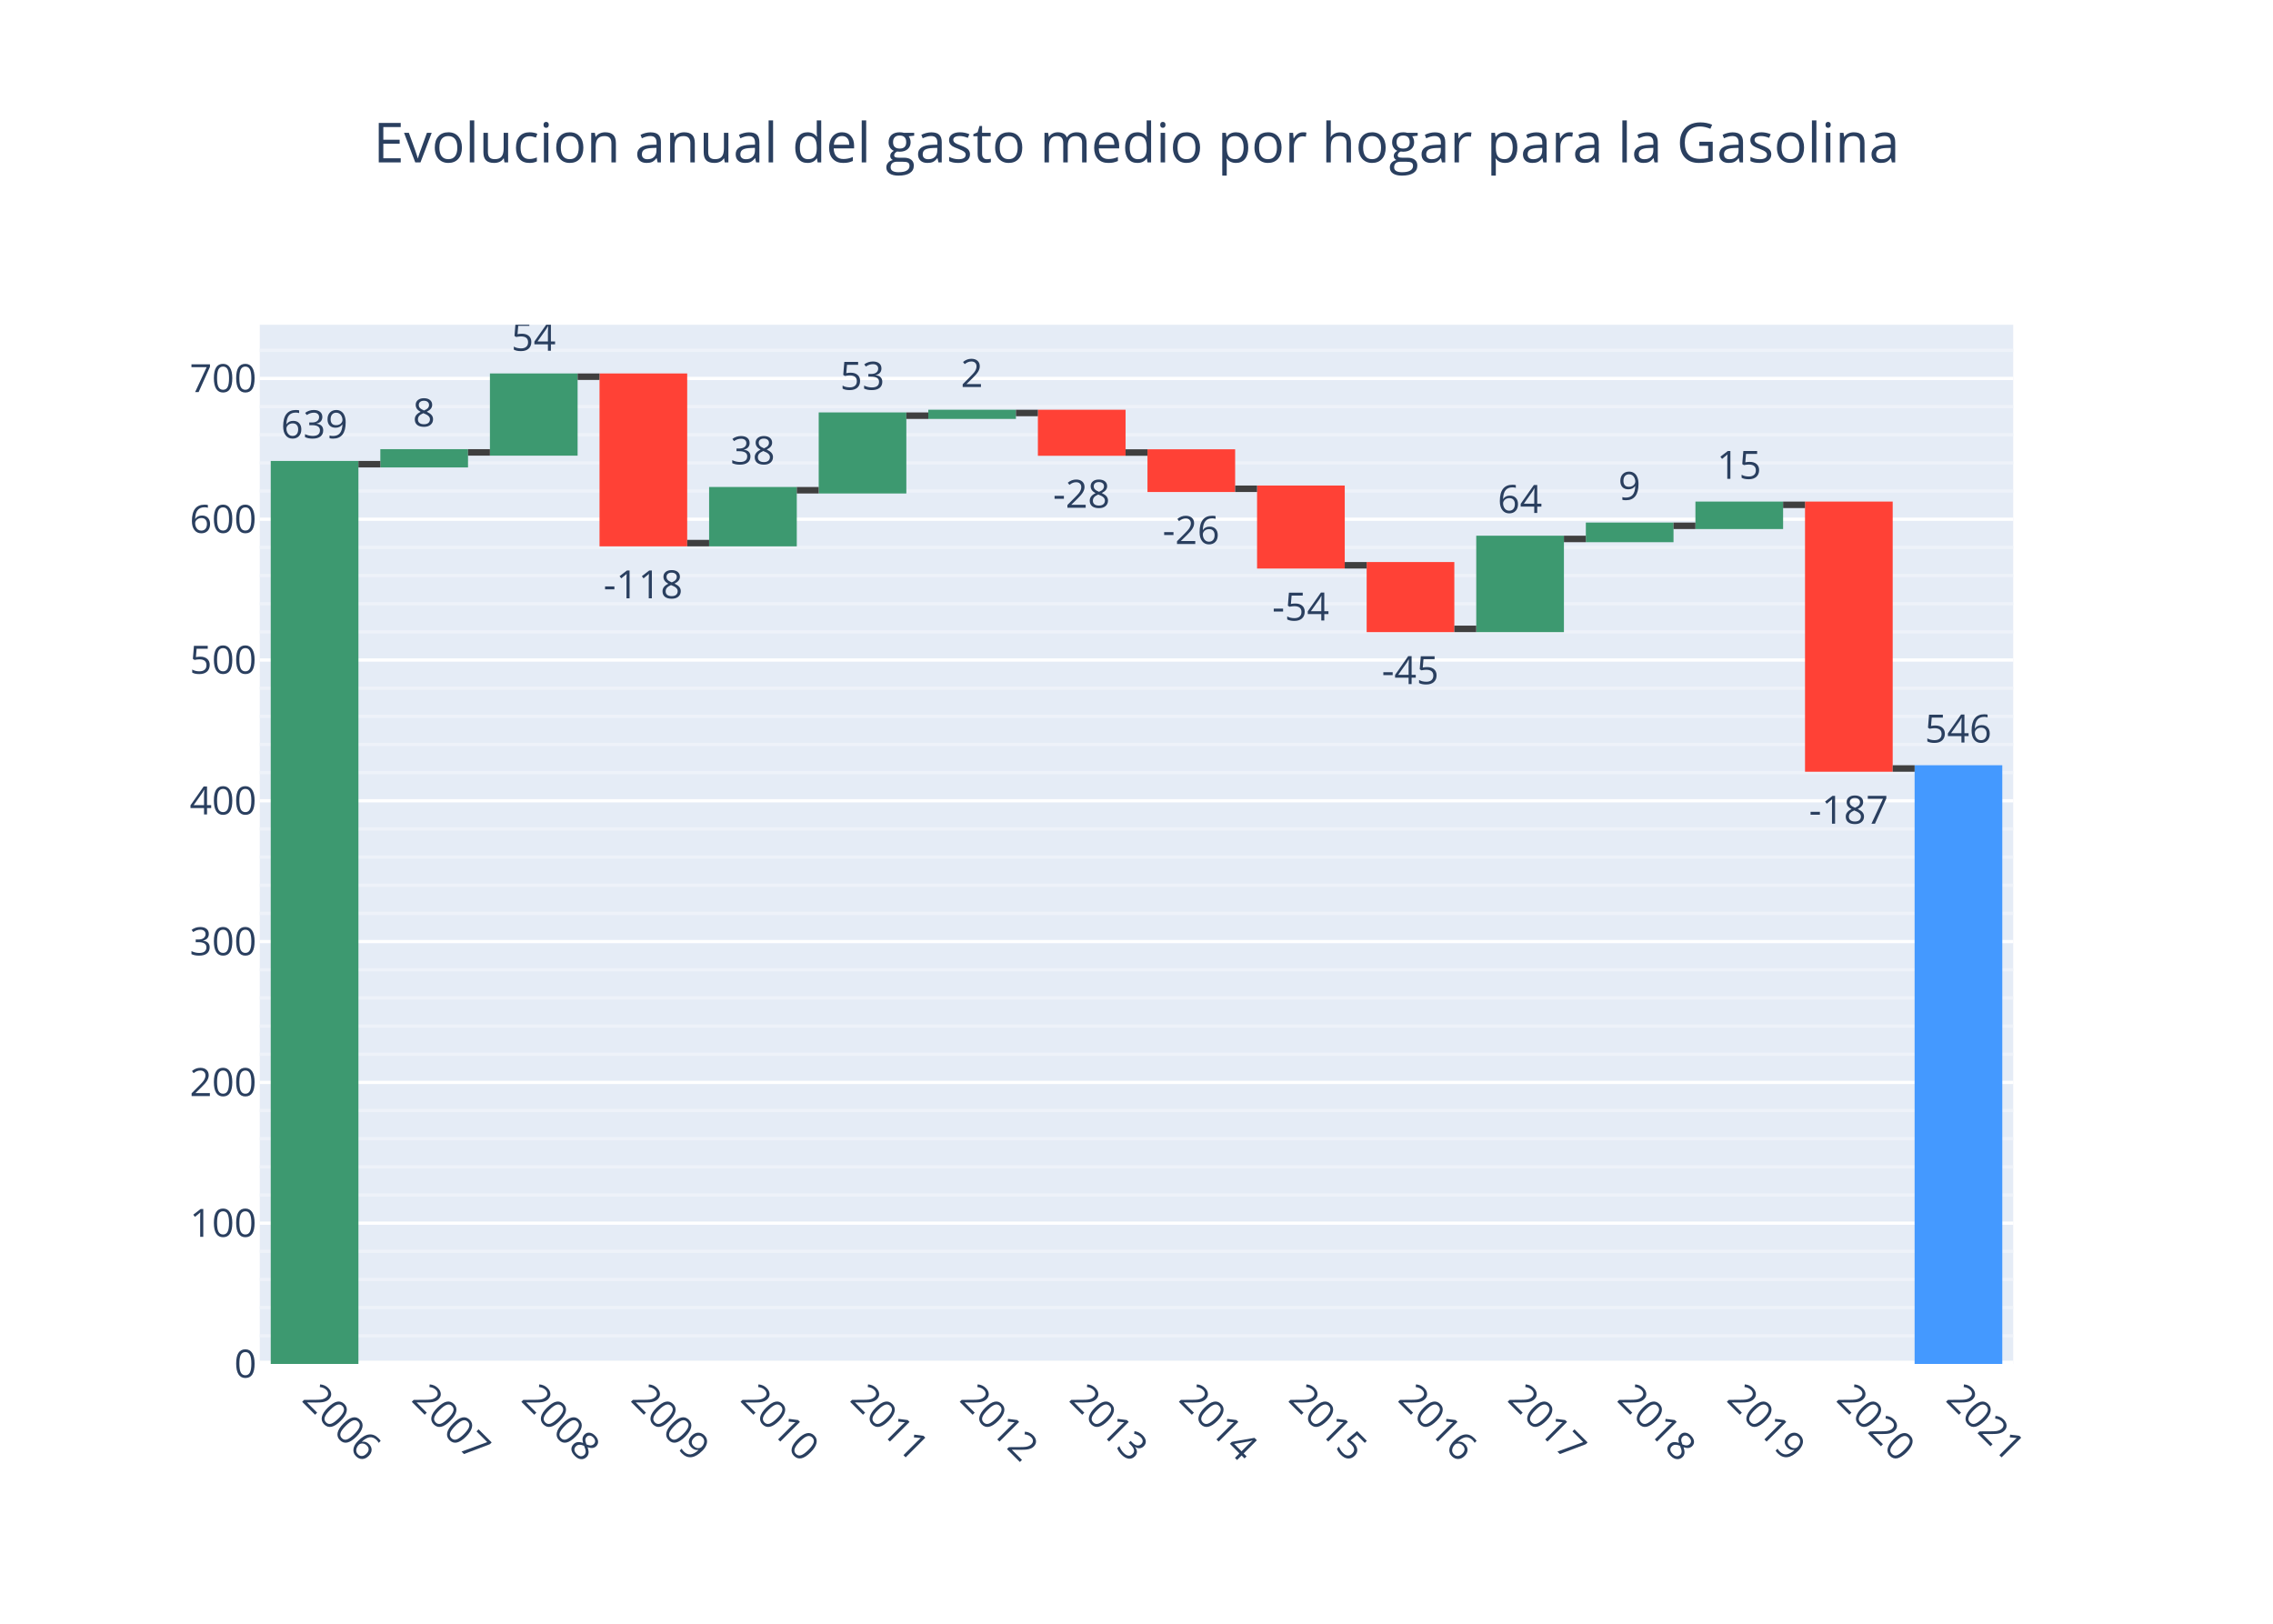
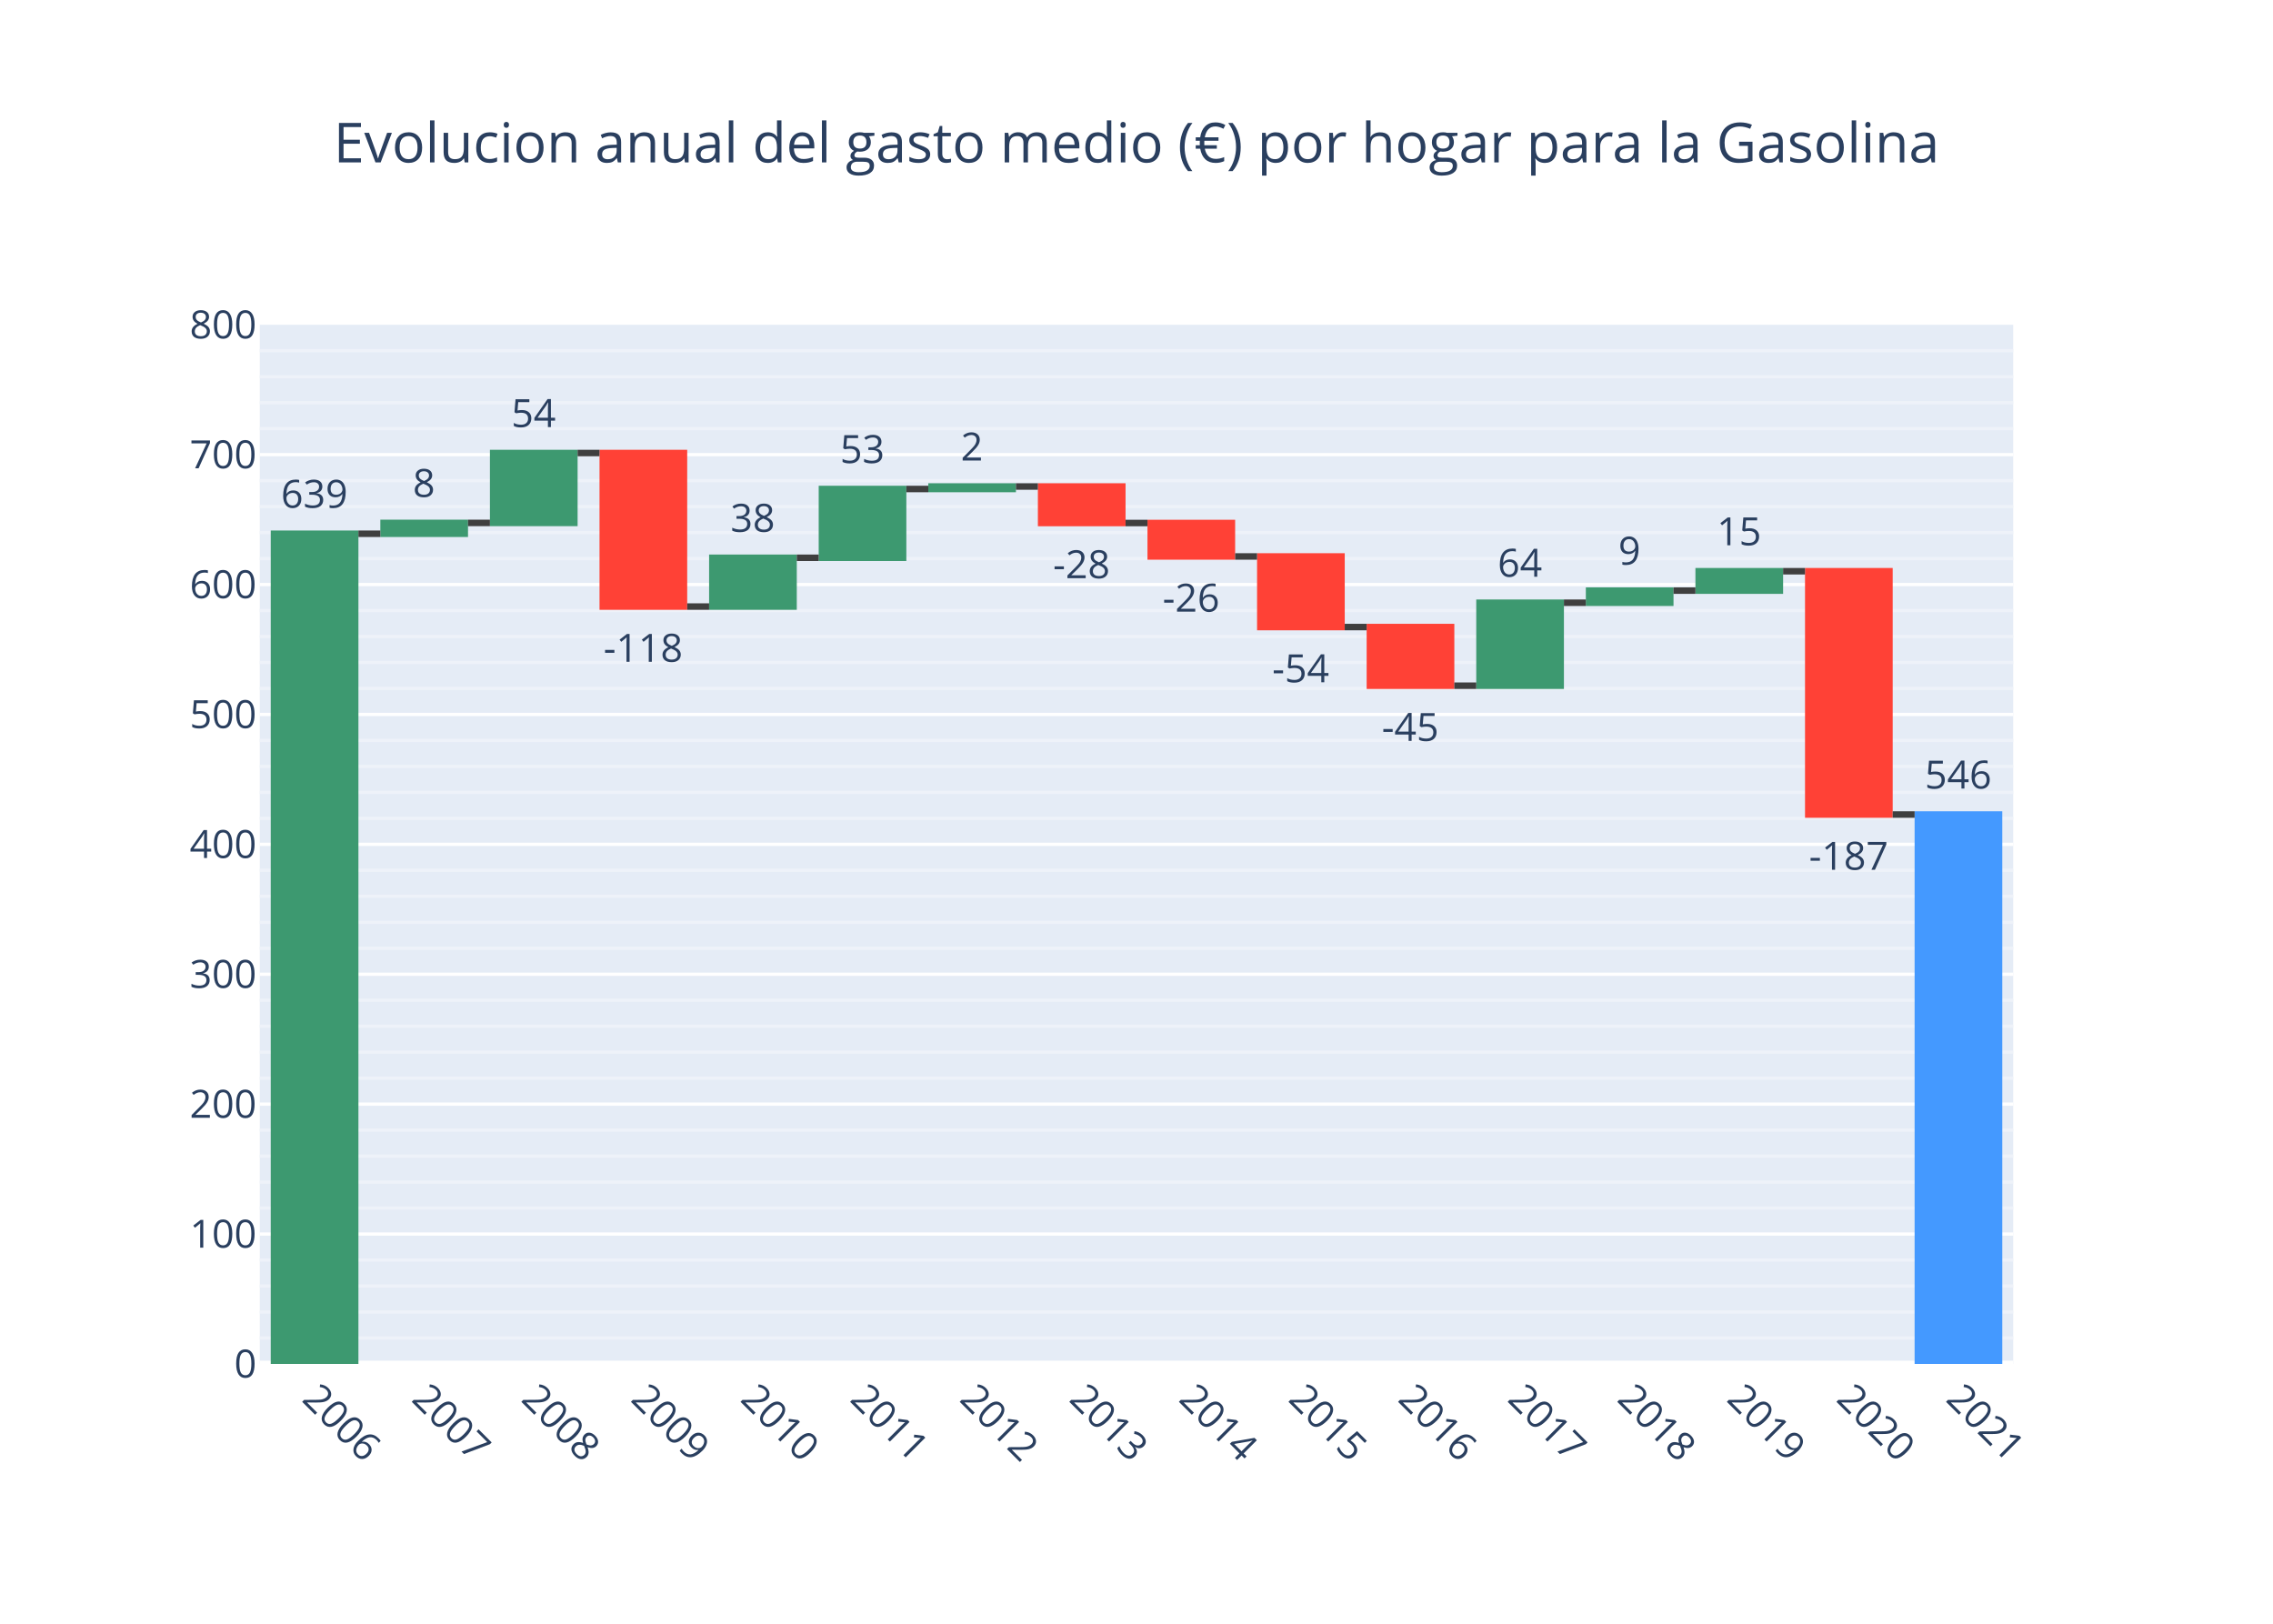
<svg xmlns="http://www.w3.org/2000/svg" class="main-svg" width="700" height="500" style="" viewBox="0 0 700 500">
  <rect x="0" y="0" width="700" height="500" style="fill: rgb(255, 255, 255); fill-opacity: 1;" />
-   <defs id="defs-8be209">
+   <defs id="defs-d1c385">
    <g class="clips">
-       <clipPath id="clip8be209xyplot" class="plotclip">
+       <clipPath id="clipd1c385xyplot" class="plotclip">
        <rect width="540" height="320" />
      </clipPath>
-       <clipPath class="axesclip" id="clip8be209x">
+       <clipPath class="axesclip" id="clipd1c385x">
        <rect x="80" y="0" width="540" height="500" />
      </clipPath>
-       <clipPath class="axesclip" id="clip8be209y">
+       <clipPath class="axesclip" id="clipd1c385y">
        <rect x="0" y="100" width="700" height="320" />
      </clipPath>
-       <clipPath class="axesclip" id="clip8be209xy">
+       <clipPath class="axesclip" id="clipd1c385xy">
        <rect x="80" y="100" width="540" height="320" />
      </clipPath>
    </g>
    <g class="gradients" />
    <g class="patterns" />
  </defs>
  <g class="bglayer">
    <rect class="bg" x="80" y="100" width="540" height="320" style="fill: rgb(229, 236, 246); fill-opacity: 1; stroke-width: 0;" />
  </g>
  <g class="layer-below">
    <g class="imagelayer" />
    <g class="shapelayer" />
  </g>
  <g class="cartesianlayer">
    <g class="subplot xy">
      <g class="layer-subplot">
        <g class="shapelayer" />
        <g class="imagelayer" />
      </g>
      <g class="minor-gridlayer">
        <g class="x" />
        <g class="y">
-           <path class="ygrid crisp" transform="translate(0,411.33)" d="M80,0h540" style="stroke: rgb(238, 242, 249); stroke-opacity: 1; stroke-width: 1px;" />
-           <path class="ygrid crisp" transform="translate(0,402.66)" d="M80,0h540" style="stroke: rgb(238, 242, 249); stroke-opacity: 1; stroke-width: 1px;" />
-           <path class="ygrid crisp" transform="translate(0,393.99)" d="M80,0h540" style="stroke: rgb(238, 242, 249); stroke-opacity: 1; stroke-width: 1px;" />
-           <path class="ygrid crisp" transform="translate(0,385.32)" d="M80,0h540" style="stroke: rgb(238, 242, 249); stroke-opacity: 1; stroke-width: 1px;" />
-           <path class="ygrid crisp" transform="translate(0,367.98)" d="M80,0h540" style="stroke: rgb(238, 242, 249); stroke-opacity: 1; stroke-width: 1px;" />
-           <path class="ygrid crisp" transform="translate(0,359.31)" d="M80,0h540" style="stroke: rgb(238, 242, 249); stroke-opacity: 1; stroke-width: 1px;" />
-           <path class="ygrid crisp" transform="translate(0,350.64)" d="M80,0h540" style="stroke: rgb(238, 242, 249); stroke-opacity: 1; stroke-width: 1px;" />
-           <path class="ygrid crisp" transform="translate(0,341.97)" d="M80,0h540" style="stroke: rgb(238, 242, 249); stroke-opacity: 1; stroke-width: 1px;" />
-           <path class="ygrid crisp" transform="translate(0,324.63)" d="M80,0h540" style="stroke: rgb(238, 242, 249); stroke-opacity: 1; stroke-width: 1px;" />
-           <path class="ygrid crisp" transform="translate(0,315.96)" d="M80,0h540" style="stroke: rgb(238, 242, 249); stroke-opacity: 1; stroke-width: 1px;" />
-           <path class="ygrid crisp" transform="translate(0,307.29)" d="M80,0h540" style="stroke: rgb(238, 242, 249); stroke-opacity: 1; stroke-width: 1px;" />
-           <path class="ygrid crisp" transform="translate(0,298.62)" d="M80,0h540" style="stroke: rgb(238, 242, 249); stroke-opacity: 1; stroke-width: 1px;" />
-           <path class="ygrid crisp" transform="translate(0,281.27)" d="M80,0h540" style="stroke: rgb(238, 242, 249); stroke-opacity: 1; stroke-width: 1px;" />
-           <path class="ygrid crisp" transform="translate(0,272.6)" d="M80,0h540" style="stroke: rgb(238, 242, 249); stroke-opacity: 1; stroke-width: 1px;" />
-           <path class="ygrid crisp" transform="translate(0,263.93)" d="M80,0h540" style="stroke: rgb(238, 242, 249); stroke-opacity: 1; stroke-width: 1px;" />
-           <path class="ygrid crisp" transform="translate(0,255.26)" d="M80,0h540" style="stroke: rgb(238, 242, 249); stroke-opacity: 1; stroke-width: 1px;" />
-           <path class="ygrid crisp" transform="translate(0,237.92)" d="M80,0h540" style="stroke: rgb(238, 242, 249); stroke-opacity: 1; stroke-width: 1px;" />
-           <path class="ygrid crisp" transform="translate(0,229.25)" d="M80,0h540" style="stroke: rgb(238, 242, 249); stroke-opacity: 1; stroke-width: 1px;" />
-           <path class="ygrid crisp" transform="translate(0,220.58)" d="M80,0h540" style="stroke: rgb(238, 242, 249); stroke-opacity: 1; stroke-width: 1px;" />
-           <path class="ygrid crisp" transform="translate(0,211.91)" d="M80,0h540" style="stroke: rgb(238, 242, 249); stroke-opacity: 1; stroke-width: 1px;" />
-           <path class="ygrid crisp" transform="translate(0,194.57)" d="M80,0h540" style="stroke: rgb(238, 242, 249); stroke-opacity: 1; stroke-width: 1px;" />
-           <path class="ygrid crisp" transform="translate(0,185.9)" d="M80,0h540" style="stroke: rgb(238, 242, 249); stroke-opacity: 1; stroke-width: 1px;" />
-           <path class="ygrid crisp" transform="translate(0,177.23)" d="M80,0h540" style="stroke: rgb(238, 242, 249); stroke-opacity: 1; stroke-width: 1px;" />
-           <path class="ygrid crisp" transform="translate(0,168.56)" d="M80,0h540" style="stroke: rgb(238, 242, 249); stroke-opacity: 1; stroke-width: 1px;" />
-           <path class="ygrid crisp" transform="translate(0,151.22)" d="M80,0h540" style="stroke: rgb(238, 242, 249); stroke-opacity: 1; stroke-width: 1px;" />
-           <path class="ygrid crisp" transform="translate(0,142.55)" d="M80,0h540" style="stroke: rgb(238, 242, 249); stroke-opacity: 1; stroke-width: 1px;" />
-           <path class="ygrid crisp" transform="translate(0,133.88)" d="M80,0h540" style="stroke: rgb(238, 242, 249); stroke-opacity: 1; stroke-width: 1px;" />
-           <path class="ygrid crisp" transform="translate(0,125.21)" d="M80,0h540" style="stroke: rgb(238, 242, 249); stroke-opacity: 1; stroke-width: 1px;" />
-           <path class="ygrid crisp" transform="translate(0,107.87)" d="M80,0h540" style="stroke: rgb(238, 242, 249); stroke-opacity: 1; stroke-width: 1px;" />
+           <path class="ygrid crisp" transform="translate(0,412)" d="M80,0h540" style="stroke: rgb(238, 242, 249); stroke-opacity: 1; stroke-width: 1px;" />
+           <path class="ygrid crisp" transform="translate(0,404)" d="M80,0h540" style="stroke: rgb(238, 242, 249); stroke-opacity: 1; stroke-width: 1px;" />
+           <path class="ygrid crisp" transform="translate(0,396)" d="M80,0h540" style="stroke: rgb(238, 242, 249); stroke-opacity: 1; stroke-width: 1px;" />
+           <path class="ygrid crisp" transform="translate(0,388)" d="M80,0h540" style="stroke: rgb(238, 242, 249); stroke-opacity: 1; stroke-width: 1px;" />
+           <path class="ygrid crisp" transform="translate(0,372)" d="M80,0h540" style="stroke: rgb(238, 242, 249); stroke-opacity: 1; stroke-width: 1px;" />
+           <path class="ygrid crisp" transform="translate(0,364)" d="M80,0h540" style="stroke: rgb(238, 242, 249); stroke-opacity: 1; stroke-width: 1px;" />
+           <path class="ygrid crisp" transform="translate(0,356)" d="M80,0h540" style="stroke: rgb(238, 242, 249); stroke-opacity: 1; stroke-width: 1px;" />
+           <path class="ygrid crisp" transform="translate(0,348)" d="M80,0h540" style="stroke: rgb(238, 242, 249); stroke-opacity: 1; stroke-width: 1px;" />
+           <path class="ygrid crisp" transform="translate(0,332)" d="M80,0h540" style="stroke: rgb(238, 242, 249); stroke-opacity: 1; stroke-width: 1px;" />
+           <path class="ygrid crisp" transform="translate(0,324)" d="M80,0h540" style="stroke: rgb(238, 242, 249); stroke-opacity: 1; stroke-width: 1px;" />
+           <path class="ygrid crisp" transform="translate(0,316)" d="M80,0h540" style="stroke: rgb(238, 242, 249); stroke-opacity: 1; stroke-width: 1px;" />
+           <path class="ygrid crisp" transform="translate(0,308)" d="M80,0h540" style="stroke: rgb(238, 242, 249); stroke-opacity: 1; stroke-width: 1px;" />
+           <path class="ygrid crisp" transform="translate(0,292)" d="M80,0h540" style="stroke: rgb(238, 242, 249); stroke-opacity: 1; stroke-width: 1px;" />
+           <path class="ygrid crisp" transform="translate(0,284)" d="M80,0h540" style="stroke: rgb(238, 242, 249); stroke-opacity: 1; stroke-width: 1px;" />
+           <path class="ygrid crisp" transform="translate(0,276)" d="M80,0h540" style="stroke: rgb(238, 242, 249); stroke-opacity: 1; stroke-width: 1px;" />
+           <path class="ygrid crisp" transform="translate(0,268)" d="M80,0h540" style="stroke: rgb(238, 242, 249); stroke-opacity: 1; stroke-width: 1px;" />
+           <path class="ygrid crisp" transform="translate(0,252)" d="M80,0h540" style="stroke: rgb(238, 242, 249); stroke-opacity: 1; stroke-width: 1px;" />
+           <path class="ygrid crisp" transform="translate(0,244)" d="M80,0h540" style="stroke: rgb(238, 242, 249); stroke-opacity: 1; stroke-width: 1px;" />
+           <path class="ygrid crisp" transform="translate(0,236)" d="M80,0h540" style="stroke: rgb(238, 242, 249); stroke-opacity: 1; stroke-width: 1px;" />
+           <path class="ygrid crisp" transform="translate(0,228)" d="M80,0h540" style="stroke: rgb(238, 242, 249); stroke-opacity: 1; stroke-width: 1px;" />
+           <path class="ygrid crisp" transform="translate(0,212)" d="M80,0h540" style="stroke: rgb(238, 242, 249); stroke-opacity: 1; stroke-width: 1px;" />
+           <path class="ygrid crisp" transform="translate(0,204)" d="M80,0h540" style="stroke: rgb(238, 242, 249); stroke-opacity: 1; stroke-width: 1px;" />
+           <path class="ygrid crisp" transform="translate(0,196)" d="M80,0h540" style="stroke: rgb(238, 242, 249); stroke-opacity: 1; stroke-width: 1px;" />
+           <path class="ygrid crisp" transform="translate(0,188)" d="M80,0h540" style="stroke: rgb(238, 242, 249); stroke-opacity: 1; stroke-width: 1px;" />
+           <path class="ygrid crisp" transform="translate(0,172)" d="M80,0h540" style="stroke: rgb(238, 242, 249); stroke-opacity: 1; stroke-width: 1px;" />
+           <path class="ygrid crisp" transform="translate(0,164)" d="M80,0h540" style="stroke: rgb(238, 242, 249); stroke-opacity: 1; stroke-width: 1px;" />
+           <path class="ygrid crisp" transform="translate(0,156)" d="M80,0h540" style="stroke: rgb(238, 242, 249); stroke-opacity: 1; stroke-width: 1px;" />
+           <path class="ygrid crisp" transform="translate(0,148)" d="M80,0h540" style="stroke: rgb(238, 242, 249); stroke-opacity: 1; stroke-width: 1px;" />
+           <path class="ygrid crisp" transform="translate(0,132)" d="M80,0h540" style="stroke: rgb(238, 242, 249); stroke-opacity: 1; stroke-width: 1px;" />
+           <path class="ygrid crisp" transform="translate(0,124)" d="M80,0h540" style="stroke: rgb(238, 242, 249); stroke-opacity: 1; stroke-width: 1px;" />
+           <path class="ygrid crisp" transform="translate(0,116)" d="M80,0h540" style="stroke: rgb(238, 242, 249); stroke-opacity: 1; stroke-width: 1px;" />
+           <path class="ygrid crisp" transform="translate(0,108)" d="M80,0h540" style="stroke: rgb(238, 242, 249); stroke-opacity: 1; stroke-width: 1px;" />
        </g>
      </g>
      <g class="gridlayer">
        <g class="x" />
        <g class="y">
-           <path class="ygrid crisp" transform="translate(0,376.65)" d="M80,0h540" style="stroke: rgb(255, 255, 255); stroke-opacity: 1; stroke-width: 1px;" />
-           <path class="ygrid crisp" transform="translate(0,333.3)" d="M80,0h540" style="stroke: rgb(255, 255, 255); stroke-opacity: 1; stroke-width: 1px;" />
-           <path class="ygrid crisp" transform="translate(0,289.94)" d="M80,0h540" style="stroke: rgb(255, 255, 255); stroke-opacity: 1; stroke-width: 1px;" />
-           <path class="ygrid crisp" transform="translate(0,246.59)" d="M80,0h540" style="stroke: rgb(255, 255, 255); stroke-opacity: 1; stroke-width: 1px;" />
-           <path class="ygrid crisp" transform="translate(0,203.24)" d="M80,0h540" style="stroke: rgb(255, 255, 255); stroke-opacity: 1; stroke-width: 1px;" />
-           <path class="ygrid crisp" transform="translate(0,159.89)" d="M80,0h540" style="stroke: rgb(255, 255, 255); stroke-opacity: 1; stroke-width: 1px;" />
-           <path class="ygrid crisp" transform="translate(0,116.54)" d="M80,0h540" style="stroke: rgb(255, 255, 255); stroke-opacity: 1; stroke-width: 1px;" />
+           <path class="ygrid crisp" transform="translate(0,380)" d="M80,0h540" style="stroke: rgb(255, 255, 255); stroke-opacity: 1; stroke-width: 1px;" />
+           <path class="ygrid crisp" transform="translate(0,340)" d="M80,0h540" style="stroke: rgb(255, 255, 255); stroke-opacity: 1; stroke-width: 1px;" />
+           <path class="ygrid crisp" transform="translate(0,300)" d="M80,0h540" style="stroke: rgb(255, 255, 255); stroke-opacity: 1; stroke-width: 1px;" />
+           <path class="ygrid crisp" transform="translate(0,260)" d="M80,0h540" style="stroke: rgb(255, 255, 255); stroke-opacity: 1; stroke-width: 1px;" />
+           <path class="ygrid crisp" transform="translate(0,220)" d="M80,0h540" style="stroke: rgb(255, 255, 255); stroke-opacity: 1; stroke-width: 1px;" />
+           <path class="ygrid crisp" transform="translate(0,180)" d="M80,0h540" style="stroke: rgb(255, 255, 255); stroke-opacity: 1; stroke-width: 1px;" />
+           <path class="ygrid crisp" transform="translate(0,140)" d="M80,0h540" style="stroke: rgb(255, 255, 255); stroke-opacity: 1; stroke-width: 1px;" />
        </g>
      </g>
      <g class="zerolinelayer">
        <path class="yzl zl crisp" transform="translate(0,420)" d="M80,0h540" style="stroke: rgb(255, 255, 255); stroke-opacity: 1; stroke-width: 2px;" />
      </g>
      <path class="xlines-below" />
      <path class="ylines-below" />
      <g class="overlines-below" />
      <g class="xaxislayer-below" />
      <g class="yaxislayer-below" />
      <g class="overaxes-below" />
-       <g class="plot" transform="translate(80,100)" clip-path="url(#clip8be209xyplot)">
+       <g class="plot" transform="translate(80,100)" clip-path="url(#clipd1c385xyplot)">
        <g class="waterfalllayer mlayer">
          <g class="trace bars" style="opacity: 1;">
            <g class="points">
              <g class="point">
-                 <path d="M3.38,321V41.94H30.38V321Z" style="vector-effect: non-scaling-stroke; fill: rgb(61, 153, 112); fill-opacity: 1; stroke: rgb(68, 68, 68); stroke-opacity: 1; stroke-width: 0px; opacity: 1;" />
-                 <text class="bartext bartext-outside" text-anchor="middle" data-notex="1" x="0" y="0" style="font-family: 'Open Sans', verdana, arial, sans-serif; font-size: 12px; fill: rgb(42, 63, 95); fill-opacity: 1; white-space: pre;" transform="translate(16.80969,34.94)">639</text>
-               </g>
-               <g class="point">
-                 <path d="M37.13,43.94V38.31H64.13V43.94Z" style="vector-effect: non-scaling-stroke; fill: rgb(61, 153, 112); fill-opacity: 1; stroke: rgb(68, 68, 68); stroke-opacity: 1; stroke-width: 0px; opacity: 1;" />
-                 <text class="bartext bartext-outside" text-anchor="middle" data-notex="1" x="0" y="0" style="font-family: 'Open Sans', verdana, arial, sans-serif; font-size: 12px; fill: rgb(42, 63, 95); fill-opacity: 1; white-space: pre;" transform="translate(50.55969,31.31)">8</text>
-               </g>
-               <g class="point">
-                 <path d="M70.88,40.31V15H97.88V40.31Z" style="vector-effect: non-scaling-stroke; fill: rgb(61, 153, 112); fill-opacity: 1; stroke: rgb(68, 68, 68); stroke-opacity: 1; stroke-width: 0px; opacity: 1;" />
-                 <text class="bartext bartext-outside" text-anchor="middle" data-notex="1" x="0" y="0" style="font-family: 'Open Sans', verdana, arial, sans-serif; font-size: 12px; fill: rgb(42, 63, 95); fill-opacity: 1; white-space: pre;" transform="translate(84.3175,8)">54</text>
-               </g>
-               <g class="point">
-                 <path d="M104.63,15V68.24H131.63V15Z" style="vector-effect: non-scaling-stroke; fill: rgb(255, 65, 54); fill-opacity: 1; stroke: rgb(68, 68, 68); stroke-opacity: 1; stroke-width: 0px; opacity: 1;" />
-                 <text class="bartext bartext-outside" text-anchor="middle" data-notex="1" x="0" y="0" style="font-family: 'Open Sans', verdana, arial, sans-serif; font-size: 12px; fill: rgb(42, 63, 95); fill-opacity: 1; white-space: pre;" transform="translate(118.0597,84.24)">-118</text>
-               </g>
-               <g class="point">
-                 <path d="M138.38,68.24V49.96H165.38V68.24Z" style="vector-effect: non-scaling-stroke; fill: rgb(61, 153, 112); fill-opacity: 1; stroke: rgb(68, 68, 68); stroke-opacity: 1; stroke-width: 0px; opacity: 1;" />
-                 <text class="bartext bartext-outside" text-anchor="middle" data-notex="1" x="0" y="0" style="font-family: 'Open Sans', verdana, arial, sans-serif; font-size: 12px; fill: rgb(42, 63, 95); fill-opacity: 1; white-space: pre;" transform="translate(151.8175,42.96)">38</text>
-               </g>
-               <g class="point">
-                 <path d="M172.13,51.96V27H199.12V51.96Z" style="vector-effect: non-scaling-stroke; fill: rgb(61, 153, 112); fill-opacity: 1; stroke: rgb(68, 68, 68); stroke-opacity: 1; stroke-width: 0px; opacity: 1;" />
-                 <text class="bartext bartext-outside" text-anchor="middle" data-notex="1" x="0" y="0" style="font-family: 'Open Sans', verdana, arial, sans-serif; font-size: 12px; fill: rgb(42, 63, 95); fill-opacity: 1; white-space: pre;" transform="translate(185.5625,20)">53</text>
-               </g>
-               <g class="point">
-                 <path d="M205.88,29V26.17H232.87V29Z" style="vector-effect: non-scaling-stroke; fill: rgb(61, 153, 112); fill-opacity: 1; stroke: rgb(68, 68, 68); stroke-opacity: 1; stroke-width: 0px; opacity: 1;" />
-                 <text class="bartext bartext-outside" text-anchor="middle" data-notex="1" x="0" y="0" style="font-family: 'Open Sans', verdana, arial, sans-serif; font-size: 12px; fill: rgb(42, 63, 95); fill-opacity: 1; white-space: pre;" transform="translate(219.3047,19.17)">2</text>
-               </g>
-               <g class="point">
-                 <path d="M239.63,26.17V40.35H266.63V26.17Z" style="vector-effect: non-scaling-stroke; fill: rgb(255, 65, 54); fill-opacity: 1; stroke: rgb(68, 68, 68); stroke-opacity: 1; stroke-width: 0px; opacity: 1;" />
-                 <text class="bartext bartext-outside" text-anchor="middle" data-notex="1" x="0" y="0" style="font-family: 'Open Sans', verdana, arial, sans-serif; font-size: 12px; fill: rgb(42, 63, 95); fill-opacity: 1; white-space: pre;" transform="translate(253.0597,56.35)">-28</text>
-               </g>
-               <g class="point">
-                 <path d="M273.38,38.35V51.51H300.38V38.35Z" style="vector-effect: non-scaling-stroke; fill: rgb(255, 65, 54); fill-opacity: 1; stroke: rgb(68, 68, 68); stroke-opacity: 1; stroke-width: 0px; opacity: 1;" />
-                 <text class="bartext bartext-outside" text-anchor="middle" data-notex="1" x="0" y="0" style="font-family: 'Open Sans', verdana, arial, sans-serif; font-size: 12px; fill: rgb(42, 63, 95); fill-opacity: 1; white-space: pre;" transform="translate(286.8097,67.51)">-26</text>
-               </g>
-               <g class="point">
-                 <path d="M307.13,49.51V75.07H334.13V49.51Z" style="vector-effect: non-scaling-stroke; fill: rgb(255, 65, 54); fill-opacity: 1; stroke: rgb(68, 68, 68); stroke-opacity: 1; stroke-width: 0px; opacity: 1;" />
-                 <text class="bartext bartext-outside" text-anchor="middle" data-notex="1" x="0" y="0" style="font-family: 'Open Sans', verdana, arial, sans-serif; font-size: 12px; fill: rgb(42, 63, 95); fill-opacity: 1; white-space: pre;" transform="translate(320.5597,91.07)">-54</text>
-               </g>
-               <g class="point">
-                 <path d="M340.88,73.07V94.65H367.88V73.07Z" style="vector-effect: non-scaling-stroke; fill: rgb(255, 65, 54); fill-opacity: 1; stroke: rgb(68, 68, 68); stroke-opacity: 1; stroke-width: 0px; opacity: 1;" />
-                 <text class="bartext bartext-outside" text-anchor="middle" data-notex="1" x="0" y="0" style="font-family: 'Open Sans', verdana, arial, sans-serif; font-size: 12px; fill: rgb(42, 63, 95); fill-opacity: 1; white-space: pre;" transform="translate(354.3097,110.65)">-45</text>
-               </g>
-               <g class="point">
-                 <path d="M374.63,94.65V64.96H401.63V94.65Z" style="vector-effect: non-scaling-stroke; fill: rgb(61, 153, 112); fill-opacity: 1; stroke: rgb(68, 68, 68); stroke-opacity: 1; stroke-width: 0px; opacity: 1;" />
-                 <text class="bartext bartext-outside" text-anchor="middle" data-notex="1" x="0" y="0" style="font-family: 'Open Sans', verdana, arial, sans-serif; font-size: 12px; fill: rgb(42, 63, 95); fill-opacity: 1; white-space: pre;" transform="translate(388.0675,57.96)">64</text>
-               </g>
-               <g class="point">
-                 <path d="M408.38,66.96V60.91H435.38V66.96Z" style="vector-effect: non-scaling-stroke; fill: rgb(61, 153, 112); fill-opacity: 1; stroke: rgb(68, 68, 68); stroke-opacity: 1; stroke-width: 0px; opacity: 1;" />
-                 <text class="bartext bartext-outside" text-anchor="middle" data-notex="1" x="0" y="0" style="font-family: 'Open Sans', verdana, arial, sans-serif; font-size: 12px; fill: rgb(42, 63, 95); fill-opacity: 1; white-space: pre;" transform="translate(421.8097,53.91)">9</text>
-               </g>
-               <g class="point">
-                 <path d="M442.13,62.91V54.45H469.13V62.91Z" style="vector-effect: non-scaling-stroke; fill: rgb(61, 153, 112); fill-opacity: 1; stroke: rgb(68, 68, 68); stroke-opacity: 1; stroke-width: 0px; opacity: 1;" />
-                 <text class="bartext bartext-outside" text-anchor="middle" data-notex="1" x="0" y="0" style="font-family: 'Open Sans', verdana, arial, sans-serif; font-size: 12px; fill: rgb(42, 63, 95); fill-opacity: 1; white-space: pre;" transform="translate(455.5675,47.45)">15</text>
-               </g>
-               <g class="point">
-                 <path d="M475.88,54.45V137.64H502.88V54.45Z" style="vector-effect: non-scaling-stroke; fill: rgb(255, 65, 54); fill-opacity: 1; stroke: rgb(68, 68, 68); stroke-opacity: 1; stroke-width: 0px; opacity: 1;" />
-                 <text class="bartext bartext-outside" text-anchor="middle" data-notex="1" x="0" y="0" style="font-family: 'Open Sans', verdana, arial, sans-serif; font-size: 12px; fill: rgb(42, 63, 95); fill-opacity: 1; white-space: pre;" transform="translate(489.3097,153.64)">-187</text>
-               </g>
-               <g class="point">
-                 <path d="M509.63,321V135.64H536.63V321Z" style="vector-effect: non-scaling-stroke; fill: rgb(68, 153, 255); fill-opacity: 1; stroke: rgb(68, 68, 68); stroke-opacity: 1; stroke-width: 0px; opacity: 1;" />
-                 <text class="bartext bartext-outside" text-anchor="middle" data-notex="1" x="0" y="0" style="font-family: 'Open Sans', verdana, arial, sans-serif; font-size: 12px; fill: rgb(42, 63, 95); fill-opacity: 1; white-space: pre;" transform="translate(523.0597,128.64)">546</text>
+                 <path d="M3.38,321V63.36H30.38V321Z" style="vector-effect: non-scaling-stroke; fill: rgb(61, 153, 112); fill-opacity: 1; stroke: rgb(68, 68, 68); stroke-opacity: 1; stroke-width: 0px; opacity: 1;" />
+                 <text class="bartext bartext-outside" text-anchor="middle" data-notex="1" x="0" y="0" style="font-family: 'Open Sans', verdana, arial, sans-serif; font-size: 12px; fill: rgb(42, 63, 95); fill-opacity: 1; white-space: pre;" transform="translate(16.80969,56.36)">639</text>
+               </g>
+               <g class="point">
+                 <path d="M37.13,65.36V60.02H64.13V65.36Z" style="vector-effect: non-scaling-stroke; fill: rgb(61, 153, 112); fill-opacity: 1; stroke: rgb(68, 68, 68); stroke-opacity: 1; stroke-width: 0px; opacity: 1;" />
+                 <text class="bartext bartext-outside" text-anchor="middle" data-notex="1" x="0" y="0" style="font-family: 'Open Sans', verdana, arial, sans-serif; font-size: 12px; fill: rgb(42, 63, 95); fill-opacity: 1; white-space: pre;" transform="translate(50.55969,53.02)">8</text>
+               </g>
+               <g class="point">
+                 <path d="M70.88,62.02V38.5H97.88V62.02Z" style="vector-effect: non-scaling-stroke; fill: rgb(61, 153, 112); fill-opacity: 1; stroke: rgb(68, 68, 68); stroke-opacity: 1; stroke-width: 0px; opacity: 1;" />
+                 <text class="bartext bartext-outside" text-anchor="middle" data-notex="1" x="0" y="0" style="font-family: 'Open Sans', verdana, arial, sans-serif; font-size: 12px; fill: rgb(42, 63, 95); fill-opacity: 1; white-space: pre;" transform="translate(84.3175,31.5)">54</text>
+               </g>
+               <g class="point">
+                 <path d="M104.63,38.5V87.78H131.63V38.5Z" style="vector-effect: non-scaling-stroke; fill: rgb(255, 65, 54); fill-opacity: 1; stroke: rgb(68, 68, 68); stroke-opacity: 1; stroke-width: 0px; opacity: 1;" />
+                 <text class="bartext bartext-outside" text-anchor="middle" data-notex="1" x="0" y="0" style="font-family: 'Open Sans', verdana, arial, sans-serif; font-size: 12px; fill: rgb(42, 63, 95); fill-opacity: 1; white-space: pre;" transform="translate(118.0597,103.78)">-118</text>
+               </g>
+               <g class="point">
+                 <path d="M138.38,87.78V70.76H165.38V87.78Z" style="vector-effect: non-scaling-stroke; fill: rgb(61, 153, 112); fill-opacity: 1; stroke: rgb(68, 68, 68); stroke-opacity: 1; stroke-width: 0px; opacity: 1;" />
+                 <text class="bartext bartext-outside" text-anchor="middle" data-notex="1" x="0" y="0" style="font-family: 'Open Sans', verdana, arial, sans-serif; font-size: 12px; fill: rgb(42, 63, 95); fill-opacity: 1; white-space: pre;" transform="translate(151.8175,63.76)">38</text>
+               </g>
+               <g class="point">
+                 <path d="M172.13,72.76V49.58H199.12V72.76Z" style="vector-effect: non-scaling-stroke; fill: rgb(61, 153, 112); fill-opacity: 1; stroke: rgb(68, 68, 68); stroke-opacity: 1; stroke-width: 0px; opacity: 1;" />
+                 <text class="bartext bartext-outside" text-anchor="middle" data-notex="1" x="0" y="0" style="font-family: 'Open Sans', verdana, arial, sans-serif; font-size: 12px; fill: rgb(42, 63, 95); fill-opacity: 1; white-space: pre;" transform="translate(185.5625,42.58)">53</text>
+               </g>
+               <g class="point">
+                 <path d="M205.88,51.58V48.81H232.87V51.58Z" style="vector-effect: non-scaling-stroke; fill: rgb(61, 153, 112); fill-opacity: 1; stroke: rgb(68, 68, 68); stroke-opacity: 1; stroke-width: 0px; opacity: 1;" />
+                 <text class="bartext bartext-outside" text-anchor="middle" data-notex="1" x="0" y="0" style="font-family: 'Open Sans', verdana, arial, sans-serif; font-size: 12px; fill: rgb(42, 63, 95); fill-opacity: 1; white-space: pre;" transform="translate(219.3047,41.81)">2</text>
+               </g>
+               <g class="point">
+                 <path d="M239.63,48.81V62.05H266.63V48.81Z" style="vector-effect: non-scaling-stroke; fill: rgb(255, 65, 54); fill-opacity: 1; stroke: rgb(68, 68, 68); stroke-opacity: 1; stroke-width: 0px; opacity: 1;" />
+                 <text class="bartext bartext-outside" text-anchor="middle" data-notex="1" x="0" y="0" style="font-family: 'Open Sans', verdana, arial, sans-serif; font-size: 12px; fill: rgb(42, 63, 95); fill-opacity: 1; white-space: pre;" transform="translate(253.0597,78.05)">-28</text>
+               </g>
+               <g class="point">
+                 <path d="M273.38,60.05V72.35H300.38V60.05Z" style="vector-effect: non-scaling-stroke; fill: rgb(255, 65, 54); fill-opacity: 1; stroke: rgb(68, 68, 68); stroke-opacity: 1; stroke-width: 0px; opacity: 1;" />
+                 <text class="bartext bartext-outside" text-anchor="middle" data-notex="1" x="0" y="0" style="font-family: 'Open Sans', verdana, arial, sans-serif; font-size: 12px; fill: rgb(42, 63, 95); fill-opacity: 1; white-space: pre;" transform="translate(286.8097,88.35)">-26</text>
+               </g>
+               <g class="point">
+                 <path d="M307.13,70.35V94.09H334.13V70.35Z" style="vector-effect: non-scaling-stroke; fill: rgb(255, 65, 54); fill-opacity: 1; stroke: rgb(68, 68, 68); stroke-opacity: 1; stroke-width: 0px; opacity: 1;" />
+                 <text class="bartext bartext-outside" text-anchor="middle" data-notex="1" x="0" y="0" style="font-family: 'Open Sans', verdana, arial, sans-serif; font-size: 12px; fill: rgb(42, 63, 95); fill-opacity: 1; white-space: pre;" transform="translate(320.5597,110.09)">-54</text>
+               </g>
+               <g class="point">
+                 <path d="M340.88,92.09V112.15H367.88V92.09Z" style="vector-effect: non-scaling-stroke; fill: rgb(255, 65, 54); fill-opacity: 1; stroke: rgb(68, 68, 68); stroke-opacity: 1; stroke-width: 0px; opacity: 1;" />
+                 <text class="bartext bartext-outside" text-anchor="middle" data-notex="1" x="0" y="0" style="font-family: 'Open Sans', verdana, arial, sans-serif; font-size: 12px; fill: rgb(42, 63, 95); fill-opacity: 1; white-space: pre;" transform="translate(354.3097,128.15)">-45</text>
+               </g>
+               <g class="point">
+                 <path d="M374.63,112.15V84.6H401.63V112.15Z" style="vector-effect: non-scaling-stroke; fill: rgb(61, 153, 112); fill-opacity: 1; stroke: rgb(68, 68, 68); stroke-opacity: 1; stroke-width: 0px; opacity: 1;" />
+                 <text class="bartext bartext-outside" text-anchor="middle" data-notex="1" x="0" y="0" style="font-family: 'Open Sans', verdana, arial, sans-serif; font-size: 12px; fill: rgb(42, 63, 95); fill-opacity: 1; white-space: pre;" transform="translate(388.0675,77.6)">64</text>
+               </g>
+               <g class="point">
+                 <path d="M408.38,86.6V80.87H435.38V86.6Z" style="vector-effect: non-scaling-stroke; fill: rgb(61, 153, 112); fill-opacity: 1; stroke: rgb(68, 68, 68); stroke-opacity: 1; stroke-width: 0px; opacity: 1;" />
+                 <text class="bartext bartext-outside" text-anchor="middle" data-notex="1" x="0" y="0" style="font-family: 'Open Sans', verdana, arial, sans-serif; font-size: 12px; fill: rgb(42, 63, 95); fill-opacity: 1; white-space: pre;" transform="translate(421.8097,73.87)">9</text>
+               </g>
+               <g class="point">
+                 <path d="M442.13,82.87V74.9H469.13V82.87Z" style="vector-effect: non-scaling-stroke; fill: rgb(61, 153, 112); fill-opacity: 1; stroke: rgb(68, 68, 68); stroke-opacity: 1; stroke-width: 0px; opacity: 1;" />
+                 <text class="bartext bartext-outside" text-anchor="middle" data-notex="1" x="0" y="0" style="font-family: 'Open Sans', verdana, arial, sans-serif; font-size: 12px; fill: rgb(42, 63, 95); fill-opacity: 1; white-space: pre;" transform="translate(455.5675,67.9)">15</text>
+               </g>
+               <g class="point">
+                 <path d="M475.88,74.9V151.82H502.88V74.9Z" style="vector-effect: non-scaling-stroke; fill: rgb(255, 65, 54); fill-opacity: 1; stroke: rgb(68, 68, 68); stroke-opacity: 1; stroke-width: 0px; opacity: 1;" />
+                 <text class="bartext bartext-outside" text-anchor="middle" data-notex="1" x="0" y="0" style="font-family: 'Open Sans', verdana, arial, sans-serif; font-size: 12px; fill: rgb(42, 63, 95); fill-opacity: 1; white-space: pre;" transform="translate(489.3097,167.82)">-187</text>
+               </g>
+               <g class="point">
+                 <path d="M509.63,321V149.82H536.63V321Z" style="vector-effect: non-scaling-stroke; fill: rgb(68, 153, 255); fill-opacity: 1; stroke: rgb(68, 68, 68); stroke-opacity: 1; stroke-width: 0px; opacity: 1;" />
+                 <text class="bartext bartext-outside" text-anchor="middle" data-notex="1" x="0" y="0" style="font-family: 'Open Sans', verdana, arial, sans-serif; font-size: 12px; fill: rgb(42, 63, 95); fill-opacity: 1; white-space: pre;" transform="translate(523.0597,142.82)">546</text>
              </g>
            </g>
            <g class="lines">
              <g class="line">
-                 <path d="M30.38,42.94H37.13" style="fill: none; stroke: rgb(63, 63, 63); stroke-opacity: 1; stroke-width: 2px;" />
-               </g>
-               <g class="line">
-                 <path d="M64.13,39.31H70.88" style="fill: none; stroke: rgb(63, 63, 63); stroke-opacity: 1; stroke-width: 2px;" />
-               </g>
-               <g class="line">
-                 <path d="M97.88,16H104.63" style="fill: none; stroke: rgb(63, 63, 63); stroke-opacity: 1; stroke-width: 2px;" />
-               </g>
-               <g class="line">
-                 <path d="M131.63,67.24H138.38" style="fill: none; stroke: rgb(63, 63, 63); stroke-opacity: 1; stroke-width: 2px;" />
-               </g>
-               <g class="line">
-                 <path d="M165.38,50.96H172.13" style="fill: none; stroke: rgb(63, 63, 63); stroke-opacity: 1; stroke-width: 2px;" />
-               </g>
-               <g class="line">
-                 <path d="M199.12,28H205.88" style="fill: none; stroke: rgb(63, 63, 63); stroke-opacity: 1; stroke-width: 2px;" />
-               </g>
-               <g class="line">
-                 <path d="M232.87,27.17H239.63" style="fill: none; stroke: rgb(63, 63, 63); stroke-opacity: 1; stroke-width: 2px;" />
-               </g>
-               <g class="line">
-                 <path d="M266.63,39.35H273.38" style="fill: none; stroke: rgb(63, 63, 63); stroke-opacity: 1; stroke-width: 2px;" />
-               </g>
-               <g class="line">
-                 <path d="M300.38,50.51H307.13" style="fill: none; stroke: rgb(63, 63, 63); stroke-opacity: 1; stroke-width: 2px;" />
-               </g>
-               <g class="line">
-                 <path d="M334.13,74.07H340.88" style="fill: none; stroke: rgb(63, 63, 63); stroke-opacity: 1; stroke-width: 2px;" />
-               </g>
-               <g class="line">
-                 <path d="M367.88,93.65H374.63" style="fill: none; stroke: rgb(63, 63, 63); stroke-opacity: 1; stroke-width: 2px;" />
-               </g>
-               <g class="line">
-                 <path d="M401.63,65.96H408.38" style="fill: none; stroke: rgb(63, 63, 63); stroke-opacity: 1; stroke-width: 2px;" />
-               </g>
-               <g class="line">
-                 <path d="M435.38,61.91H442.13" style="fill: none; stroke: rgb(63, 63, 63); stroke-opacity: 1; stroke-width: 2px;" />
-               </g>
-               <g class="line">
-                 <path d="M469.13,55.45H475.88" style="fill: none; stroke: rgb(63, 63, 63); stroke-opacity: 1; stroke-width: 2px;" />
-               </g>
-               <g class="line">
-                 <path d="M502.88,136.64H509.63" style="fill: none; stroke: rgb(63, 63, 63); stroke-opacity: 1; stroke-width: 2px;" />
+                 <path d="M30.38,64.36H37.13" style="fill: none; stroke: rgb(63, 63, 63); stroke-opacity: 1; stroke-width: 2px;" />
+               </g>
+               <g class="line">
+                 <path d="M64.13,61.02H70.88" style="fill: none; stroke: rgb(63, 63, 63); stroke-opacity: 1; stroke-width: 2px;" />
+               </g>
+               <g class="line">
+                 <path d="M97.88,39.5H104.63" style="fill: none; stroke: rgb(63, 63, 63); stroke-opacity: 1; stroke-width: 2px;" />
+               </g>
+               <g class="line">
+                 <path d="M131.63,86.78H138.38" style="fill: none; stroke: rgb(63, 63, 63); stroke-opacity: 1; stroke-width: 2px;" />
+               </g>
+               <g class="line">
+                 <path d="M165.38,71.76H172.13" style="fill: none; stroke: rgb(63, 63, 63); stroke-opacity: 1; stroke-width: 2px;" />
+               </g>
+               <g class="line">
+                 <path d="M199.12,50.58H205.88" style="fill: none; stroke: rgb(63, 63, 63); stroke-opacity: 1; stroke-width: 2px;" />
+               </g>
+               <g class="line">
+                 <path d="M232.87,49.81H239.63" style="fill: none; stroke: rgb(63, 63, 63); stroke-opacity: 1; stroke-width: 2px;" />
+               </g>
+               <g class="line">
+                 <path d="M266.63,61.05H273.38" style="fill: none; stroke: rgb(63, 63, 63); stroke-opacity: 1; stroke-width: 2px;" />
+               </g>
+               <g class="line">
+                 <path d="M300.38,71.35H307.13" style="fill: none; stroke: rgb(63, 63, 63); stroke-opacity: 1; stroke-width: 2px;" />
+               </g>
+               <g class="line">
+                 <path d="M334.13,93.09H340.88" style="fill: none; stroke: rgb(63, 63, 63); stroke-opacity: 1; stroke-width: 2px;" />
+               </g>
+               <g class="line">
+                 <path d="M367.88,111.15H374.63" style="fill: none; stroke: rgb(63, 63, 63); stroke-opacity: 1; stroke-width: 2px;" />
+               </g>
+               <g class="line">
+                 <path d="M401.63,85.6H408.38" style="fill: none; stroke: rgb(63, 63, 63); stroke-opacity: 1; stroke-width: 2px;" />
+               </g>
+               <g class="line">
+                 <path d="M435.38,81.87H442.13" style="fill: none; stroke: rgb(63, 63, 63); stroke-opacity: 1; stroke-width: 2px;" />
+               </g>
+               <g class="line">
+                 <path d="M469.13,75.9H475.88" style="fill: none; stroke: rgb(63, 63, 63); stroke-opacity: 1; stroke-width: 2px;" />
+               </g>
+               <g class="line">
+                 <path d="M502.88,150.82H509.63" style="fill: none; stroke: rgb(63, 63, 63); stroke-opacity: 1; stroke-width: 2px;" />
              </g>
              <g class="line">
                <path d="M0,0Z" style="fill: none; stroke: rgb(63, 63, 63); stroke-opacity: 1; stroke-width: 2px;" />
              </g>
            </g>
          </g>
        </g>
      </g>
      <g class="overplot" />
      <path class="xlines-above crisp" d="M0,0" style="fill: none;" />
      <path class="ylines-above crisp" d="M0,0" style="fill: none;" />
      <g class="overlines-above" />
      <g class="xaxislayer-above">
        <g class="xtick">
          <text text-anchor="start" x="0" y="433" transform="translate(96.88,0) rotate(45,0,427)" style="font-family: 'Open Sans', verdana, arial, sans-serif; font-size: 12px; fill: rgb(42, 63, 95); fill-opacity: 1; white-space: pre; opacity: 1;">2006</text>
        </g>
        <g class="xtick">
          <text text-anchor="start" x="0" y="433" transform="translate(130.63,0) rotate(45,0,427)" style="font-family: 'Open Sans', verdana, arial, sans-serif; font-size: 12px; fill: rgb(42, 63, 95); fill-opacity: 1; white-space: pre; opacity: 1;">2007</text>
        </g>
        <g class="xtick">
          <text text-anchor="start" x="0" y="433" transform="translate(164.38,0) rotate(45,0,427)" style="font-family: 'Open Sans', verdana, arial, sans-serif; font-size: 12px; fill: rgb(42, 63, 95); fill-opacity: 1; white-space: pre; opacity: 1;">2008</text>
        </g>
        <g class="xtick">
          <text text-anchor="start" x="0" y="433" transform="translate(198.13,0) rotate(45,0,427)" style="font-family: 'Open Sans', verdana, arial, sans-serif; font-size: 12px; fill: rgb(42, 63, 95); fill-opacity: 1; white-space: pre; opacity: 1;">2009</text>
        </g>
        <g class="xtick">
          <text text-anchor="start" x="0" y="433" transform="translate(231.88,0) rotate(45,0,427)" style="font-family: 'Open Sans', verdana, arial, sans-serif; font-size: 12px; fill: rgb(42, 63, 95); fill-opacity: 1; white-space: pre; opacity: 1;">2010</text>
        </g>
        <g class="xtick">
          <text text-anchor="start" x="0" y="433" transform="translate(265.63,0) rotate(45,0,427)" style="font-family: 'Open Sans', verdana, arial, sans-serif; font-size: 12px; fill: rgb(42, 63, 95); fill-opacity: 1; white-space: pre; opacity: 1;">2011</text>
        </g>
        <g class="xtick">
          <text text-anchor="start" x="0" y="433" transform="translate(299.38,0) rotate(45,0,427)" style="font-family: 'Open Sans', verdana, arial, sans-serif; font-size: 12px; fill: rgb(42, 63, 95); fill-opacity: 1; white-space: pre; opacity: 1;">2012</text>
        </g>
        <g class="xtick">
          <text text-anchor="start" x="0" y="433" transform="translate(333.13,0) rotate(45,0,427)" style="font-family: 'Open Sans', verdana, arial, sans-serif; font-size: 12px; fill: rgb(42, 63, 95); fill-opacity: 1; white-space: pre; opacity: 1;">2013</text>
        </g>
        <g class="xtick">
          <text text-anchor="start" x="0" y="433" transform="translate(366.88,0) rotate(45,0,427)" style="font-family: 'Open Sans', verdana, arial, sans-serif; font-size: 12px; fill: rgb(42, 63, 95); fill-opacity: 1; white-space: pre; opacity: 1;">2014</text>
        </g>
        <g class="xtick">
          <text text-anchor="start" x="0" y="433" transform="translate(400.63,0) rotate(45,0,427)" style="font-family: 'Open Sans', verdana, arial, sans-serif; font-size: 12px; fill: rgb(42, 63, 95); fill-opacity: 1; white-space: pre; opacity: 1;">2015</text>
        </g>
        <g class="xtick">
          <text text-anchor="start" x="0" y="433" transform="translate(434.38,0) rotate(45,0,427)" style="font-family: 'Open Sans', verdana, arial, sans-serif; font-size: 12px; fill: rgb(42, 63, 95); fill-opacity: 1; white-space: pre; opacity: 1;">2016</text>
        </g>
        <g class="xtick">
          <text text-anchor="start" x="0" y="433" transform="translate(468.13,0) rotate(45,0,427)" style="font-family: 'Open Sans', verdana, arial, sans-serif; font-size: 12px; fill: rgb(42, 63, 95); fill-opacity: 1; white-space: pre; opacity: 1;">2017</text>
        </g>
        <g class="xtick">
          <text text-anchor="start" x="0" y="433" transform="translate(501.88,0) rotate(45,0,427)" style="font-family: 'Open Sans', verdana, arial, sans-serif; font-size: 12px; fill: rgb(42, 63, 95); fill-opacity: 1; white-space: pre; opacity: 1;">2018</text>
        </g>
        <g class="xtick">
          <text text-anchor="start" x="0" y="433" transform="translate(535.63,0) rotate(45,0,427)" style="font-family: 'Open Sans', verdana, arial, sans-serif; font-size: 12px; fill: rgb(42, 63, 95); fill-opacity: 1; white-space: pre; opacity: 1;">2019</text>
        </g>
        <g class="xtick">
          <text text-anchor="start" x="0" y="433" transform="translate(569.38,0) rotate(45,0,427)" style="font-family: 'Open Sans', verdana, arial, sans-serif; font-size: 12px; fill: rgb(42, 63, 95); fill-opacity: 1; white-space: pre; opacity: 1;">2020</text>
        </g>
        <g class="xtick">
          <text text-anchor="start" x="0" y="433" transform="translate(603.13,0) rotate(45,0,427)" style="font-family: 'Open Sans', verdana, arial, sans-serif; font-size: 12px; fill: rgb(42, 63, 95); fill-opacity: 1; white-space: pre; opacity: 1;">2021</text>
        </g>
      </g>
      <g class="yaxislayer-above">
        <g class="ytick">
          <text text-anchor="end" x="79" y="4.2" transform="translate(0,420)" style="font-family: 'Open Sans', verdana, arial, sans-serif; font-size: 12px; fill: rgb(42, 63, 95); fill-opacity: 1; white-space: pre; opacity: 1;">0</text>
        </g>
        <g class="ytick">
-           <text text-anchor="end" x="79" y="4.2" style="font-family: 'Open Sans', verdana, arial, sans-serif; font-size: 12px; fill: rgb(42, 63, 95); fill-opacity: 1; white-space: pre; opacity: 1;" transform="translate(0,376.65)">100</text>
-         </g>
-         <g class="ytick">
-           <text text-anchor="end" x="79" y="4.2" style="font-family: 'Open Sans', verdana, arial, sans-serif; font-size: 12px; fill: rgb(42, 63, 95); fill-opacity: 1; white-space: pre; opacity: 1;" transform="translate(0,333.3)">200</text>
-         </g>
-         <g class="ytick">
-           <text text-anchor="end" x="79" y="4.2" style="font-family: 'Open Sans', verdana, arial, sans-serif; font-size: 12px; fill: rgb(42, 63, 95); fill-opacity: 1; white-space: pre; opacity: 1;" transform="translate(0,289.94)">300</text>
-         </g>
-         <g class="ytick">
-           <text text-anchor="end" x="79" y="4.2" style="font-family: 'Open Sans', verdana, arial, sans-serif; font-size: 12px; fill: rgb(42, 63, 95); fill-opacity: 1; white-space: pre; opacity: 1;" transform="translate(0,246.59)">400</text>
-         </g>
-         <g class="ytick">
-           <text text-anchor="end" x="79" y="4.2" style="font-family: 'Open Sans', verdana, arial, sans-serif; font-size: 12px; fill: rgb(42, 63, 95); fill-opacity: 1; white-space: pre; opacity: 1;" transform="translate(0,203.24)">500</text>
-         </g>
-         <g class="ytick">
-           <text text-anchor="end" x="79" y="4.2" style="font-family: 'Open Sans', verdana, arial, sans-serif; font-size: 12px; fill: rgb(42, 63, 95); fill-opacity: 1; white-space: pre; opacity: 1;" transform="translate(0,159.89)">600</text>
-         </g>
-         <g class="ytick">
-           <text text-anchor="end" x="79" y="4.2" style="font-family: 'Open Sans', verdana, arial, sans-serif; font-size: 12px; fill: rgb(42, 63, 95); fill-opacity: 1; white-space: pre; opacity: 1;" transform="translate(0,116.54)">700</text>
+           <text text-anchor="end" x="79" y="4.2" style="font-family: 'Open Sans', verdana, arial, sans-serif; font-size: 12px; fill: rgb(42, 63, 95); fill-opacity: 1; white-space: pre; opacity: 1;" transform="translate(0,380)">100</text>
+         </g>
+         <g class="ytick">
+           <text text-anchor="end" x="79" y="4.2" style="font-family: 'Open Sans', verdana, arial, sans-serif; font-size: 12px; fill: rgb(42, 63, 95); fill-opacity: 1; white-space: pre; opacity: 1;" transform="translate(0,340)">200</text>
+         </g>
+         <g class="ytick">
+           <text text-anchor="end" x="79" y="4.2" style="font-family: 'Open Sans', verdana, arial, sans-serif; font-size: 12px; fill: rgb(42, 63, 95); fill-opacity: 1; white-space: pre; opacity: 1;" transform="translate(0,300)">300</text>
+         </g>
+         <g class="ytick">
+           <text text-anchor="end" x="79" y="4.2" style="font-family: 'Open Sans', verdana, arial, sans-serif; font-size: 12px; fill: rgb(42, 63, 95); fill-opacity: 1; white-space: pre; opacity: 1;" transform="translate(0,260)">400</text>
+         </g>
+         <g class="ytick">
+           <text text-anchor="end" x="79" y="4.2" style="font-family: 'Open Sans', verdana, arial, sans-serif; font-size: 12px; fill: rgb(42, 63, 95); fill-opacity: 1; white-space: pre; opacity: 1;" transform="translate(0,220)">500</text>
+         </g>
+         <g class="ytick">
+           <text text-anchor="end" x="79" y="4.2" style="font-family: 'Open Sans', verdana, arial, sans-serif; font-size: 12px; fill: rgb(42, 63, 95); fill-opacity: 1; white-space: pre; opacity: 1;" transform="translate(0,180)">600</text>
+         </g>
+         <g class="ytick">
+           <text text-anchor="end" x="79" y="4.2" style="font-family: 'Open Sans', verdana, arial, sans-serif; font-size: 12px; fill: rgb(42, 63, 95); fill-opacity: 1; white-space: pre; opacity: 1;" transform="translate(0,140)">700</text>
+         </g>
+         <g class="ytick">
+           <text text-anchor="end" x="79" y="4.2" style="font-family: 'Open Sans', verdana, arial, sans-serif; font-size: 12px; fill: rgb(42, 63, 95); fill-opacity: 1; white-space: pre; opacity: 1;" transform="translate(0,100)">800</text>
        </g>
      </g>
      <g class="overaxes-above" />
    </g>
  </g>
  <g class="polarlayer" />
  <g class="smithlayer" />
  <g class="ternarylayer" />
  <g class="geolayer" />
  <g class="funnelarealayer" />
  <g class="pielayer" />
  <g class="iciclelayer" />
  <g class="treemaplayer" />
  <g class="sunburstlayer" />
  <g class="glimages" />
-   <defs id="topdefs-8be209">
+   <defs id="topdefs-d1c385">
    <g class="clips" />
  </defs>
  <g class="layer-above">
    <g class="imagelayer" />
    <g class="shapelayer" />
  </g>
  <g class="infolayer">
    <g class="g-gtitle">
-       <text class="gtitle" x="350" y="50" text-anchor="middle" dy="0em" style="font-family: 'Open Sans', verdana, arial, sans-serif; font-size: 17px; fill: rgb(42, 63, 95); opacity: 1; font-weight: normal; white-space: pre;">Evolucion anual del gasto medio por hogar para la Gasolina</text>
+       <text class="gtitle" x="350" y="50" text-anchor="middle" dy="0em" style="font-family: 'Open Sans', verdana, arial, sans-serif; font-size: 17px; fill: rgb(42, 63, 95); opacity: 1; font-weight: normal; white-space: pre;">Evolucion anual del gasto medio (€) por hogar para la Gasolina</text>
    </g>
    <g class="g-xtitle" />
    <g class="g-ytitle" />
  </g>
</svg>
